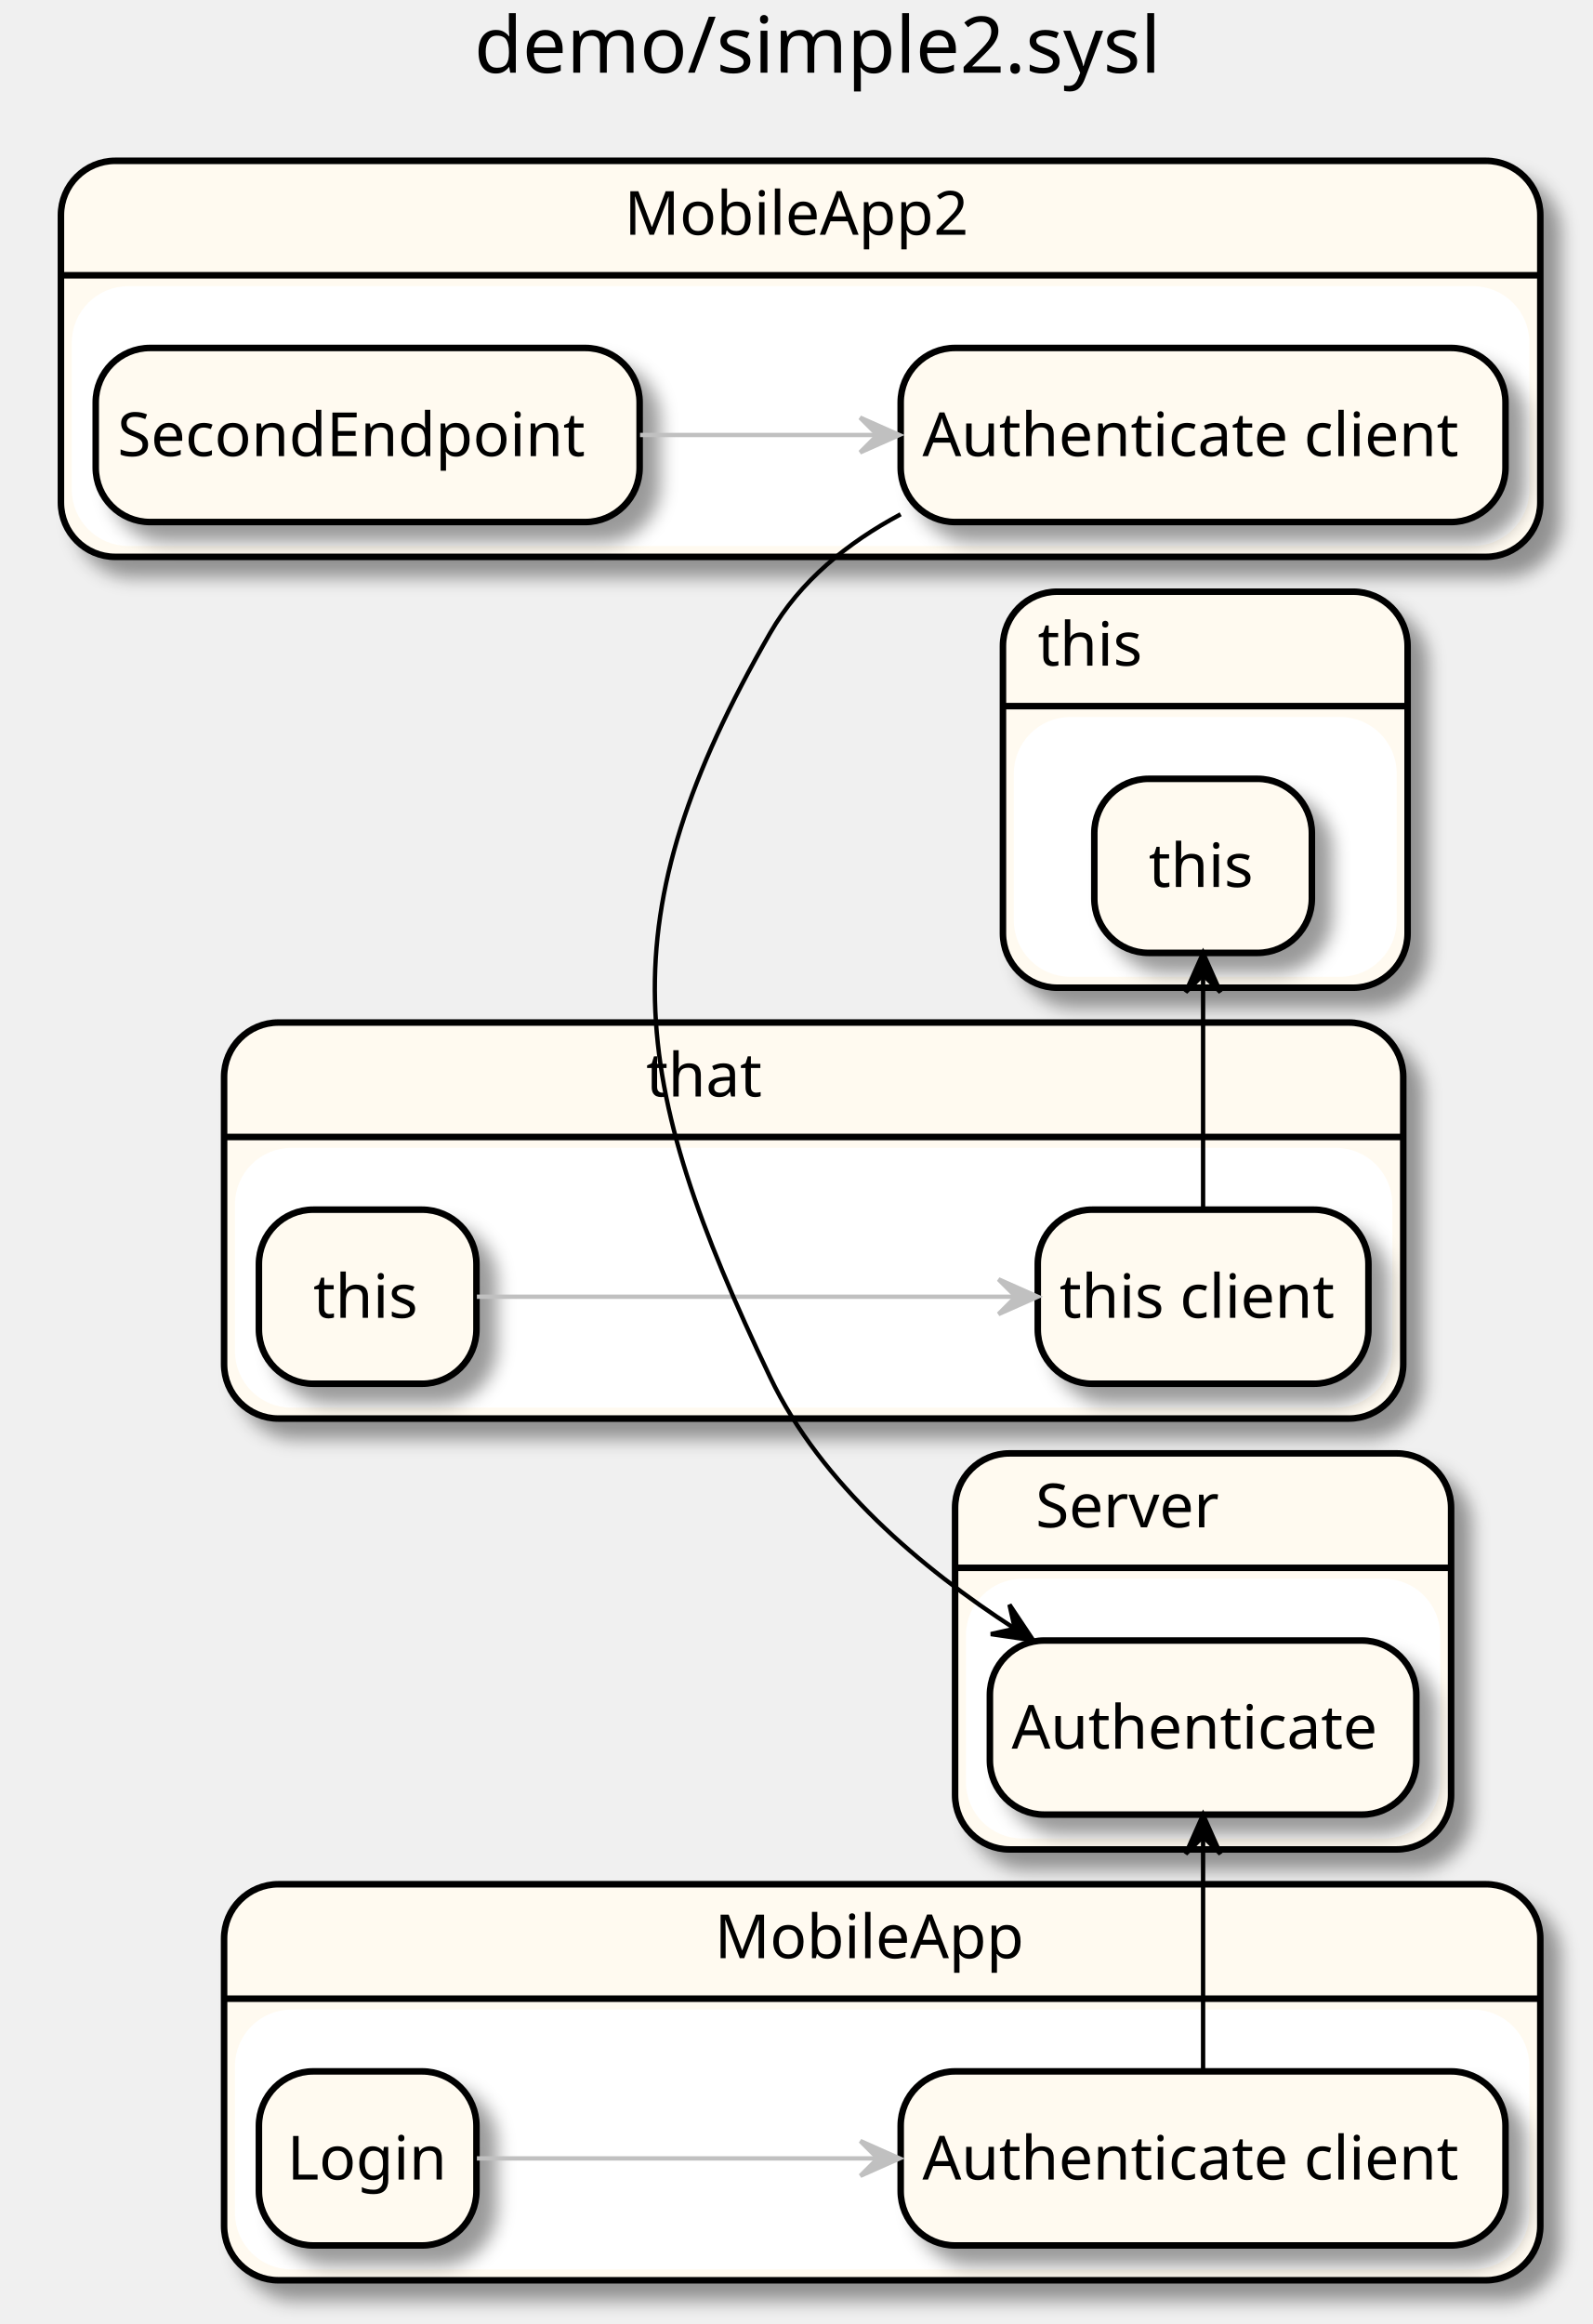
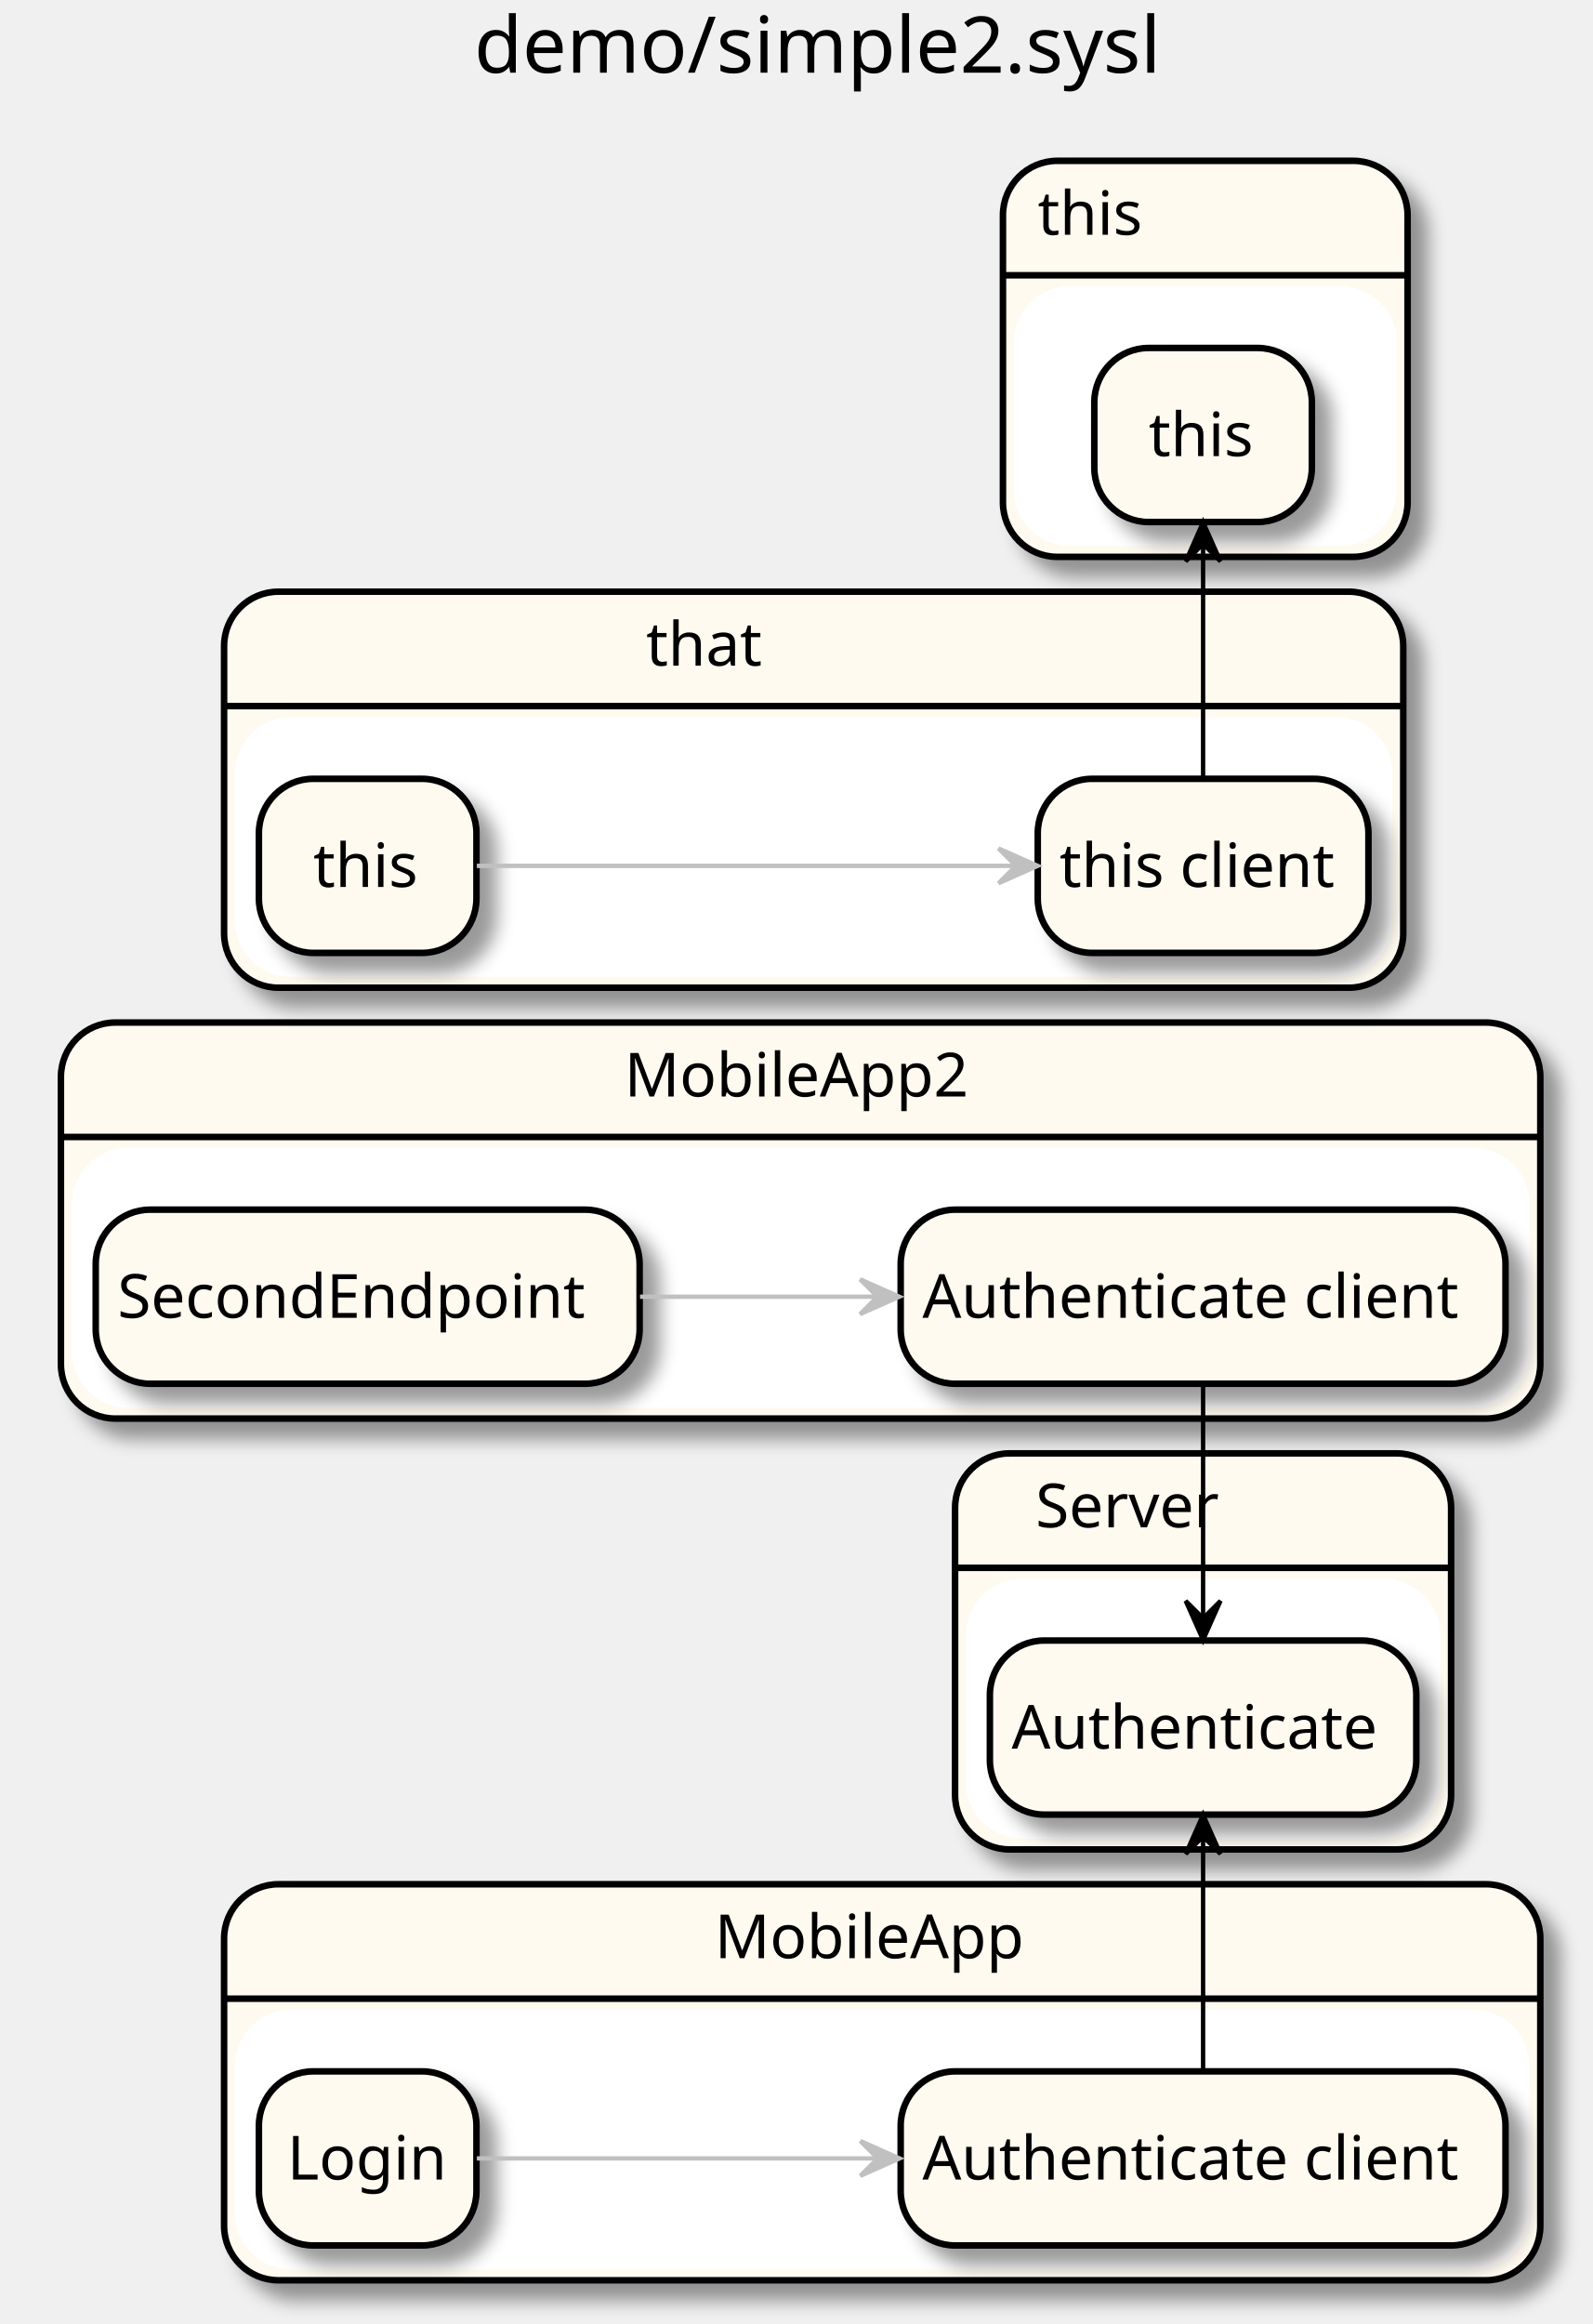
<svg xmlns="http://www.w3.org/2000/svg" contentScriptType="application/ecmascript" contentStyleType="text/css" height="534px" preserveAspectRatio="none" style="width:366px;height:534px;" version="1.1" viewBox="0 0 366 534" width="366px" zoomAndPan="magnify">
  <defs>
-     <filter height="300%" id="f5itngduisv7i" width="300%" x="-1" y="-1">
+     <filter height="300%" id="f10fjtaz3y27jy" width="300%" x="-1" y="-1">
      <feGaussianBlur result="blurOut" stdDeviation="2.0" />
      <feColorMatrix in="blurOut" result="blurOut2" type="matrix" values="0 0 0 0 0 0 0 0 0 0 0 0 0 0 0 0 0 0 .4 0" />
      <feOffset dx="4.0" dy="4.0" in="blurOut2" result="blurOut3" />
      <feBlend in="SourceGraphic" in2="blurOut3" mode="normal" />
    </filter>
  </defs>
  <g>
    <text fill="#000000" font-family="sans-serif" font-size="18" lengthAdjust="spacingAndGlyphs" textLength="162" x="109" y="16.708">demo/simple2.sysl</text>
-     <rect fill="#FFFAF0" filter="url(#f5itngduisv7i)" height="91" rx="12.5" ry="12.5" style="stroke: #000000; stroke-width: 1.5;" width="302.5" x="51.5" y="432.953" />
+     <rect fill="#FFFAF0" filter="url(#f10fjtaz3y27jy)" height="91" rx="12.5" ry="12.5" style="stroke: #000000; stroke-width: 1.5;" width="302.5" x="51.5" y="432.953" />
    <rect fill="#FFFFFF" height="58.703" rx="12.5" ry="12.5" style="stroke: #FFFFFF; stroke-width: 1.0;" width="296.5" x="54.5" y="462.25" />
    <line style="stroke: #000000; stroke-width: 1.5;" x1="51.5" x2="354" y1="459.25" y2="459.25" />
    <text fill="#000000" font-family="sans-serif" font-size="14" lengthAdjust="spacingAndGlyphs" textLength="72" x="164.25" y="449.948">MobileApp</text>
-     <rect fill="#FFFAF0" filter="url(#f5itngduisv7i)" height="91" rx="12.5" ry="12.5" style="stroke: #000000; stroke-width: 1.5;" width="340" x="14" y="36.953" />
-     <rect fill="#FFFFFF" height="58.703" rx="12.5" ry="12.5" style="stroke: #FFFFFF; stroke-width: 1.0;" width="334" x="17" y="66.25" />
-     <line style="stroke: #000000; stroke-width: 1.5;" x1="14" x2="354" y1="63.25" y2="63.25" />
-     <text fill="#000000" font-family="sans-serif" font-size="14" lengthAdjust="spacingAndGlyphs" textLength="81" x="143.5" y="53.948">MobileApp2</text>
-     <rect fill="#FFFAF0" filter="url(#f5itngduisv7i)" height="91" rx="12.5" ry="12.5" style="stroke: #000000; stroke-width: 1.5;" width="114" x="219.5" y="333.953" />
+     <rect fill="#FFFAF0" filter="url(#f10fjtaz3y27jy)" height="91" rx="12.5" ry="12.5" style="stroke: #000000; stroke-width: 1.5;" width="340" x="14" y="234.953" />
+     <rect fill="#FFFFFF" height="58.703" rx="12.5" ry="12.5" style="stroke: #FFFFFF; stroke-width: 1.0;" width="334" x="17" y="264.25" />
+     <line style="stroke: #000000; stroke-width: 1.5;" x1="14" x2="354" y1="261.25" y2="261.25" />
+     <text fill="#000000" font-family="sans-serif" font-size="14" lengthAdjust="spacingAndGlyphs" textLength="81" x="143.5" y="251.948">MobileApp2</text>
+     <rect fill="#FFFAF0" filter="url(#f10fjtaz3y27jy)" height="91" rx="12.5" ry="12.5" style="stroke: #000000; stroke-width: 1.5;" width="114" x="219.5" y="333.953" />
    <rect fill="#FFFFFF" height="58.703" rx="12.5" ry="12.5" style="stroke: #FFFFFF; stroke-width: 1.0;" width="108" x="222.5" y="363.25" />
    <line style="stroke: #000000; stroke-width: 1.5;" x1="219.5" x2="333.5" y1="360.25" y2="360.25" />
    <text fill="#000000" font-family="sans-serif" font-size="14" lengthAdjust="spacingAndGlyphs" textLength="44" x="238" y="350.948">Server</text>
-     <rect fill="#FFFAF0" filter="url(#f5itngduisv7i)" height="91" rx="12.5" ry="12.5" style="stroke: #000000; stroke-width: 1.5;" width="271" x="51.5" y="234.953" />
-     <rect fill="#FFFFFF" height="58.703" rx="12.5" ry="12.5" style="stroke: #FFFFFF; stroke-width: 1.0;" width="265" x="54.5" y="264.25" />
-     <line style="stroke: #000000; stroke-width: 1.5;" x1="51.5" x2="322.5" y1="261.25" y2="261.25" />
-     <text fill="#000000" font-family="sans-serif" font-size="14" lengthAdjust="spacingAndGlyphs" textLength="27" x="148.5" y="251.948">that</text>
-     <rect fill="#FFFAF0" filter="url(#f5itngduisv7i)" height="91" rx="12.5" ry="12.5" style="stroke: #000000; stroke-width: 1.5;" width="93" x="230.5" y="135.953" />
-     <rect fill="#FFFFFF" height="58.703" rx="12.5" ry="12.5" style="stroke: #FFFFFF; stroke-width: 1.0;" width="87" x="233.5" y="165.25" />
-     <line style="stroke: #000000; stroke-width: 1.5;" x1="230.5" x2="323.5" y1="162.25" y2="162.25" />
-     <text fill="#000000" font-family="sans-serif" font-size="14" lengthAdjust="spacingAndGlyphs" textLength="25" x="238.5" y="152.948">this</text>
-     <rect fill="#FFFAF0" filter="url(#f5itngduisv7i)" height="40" rx="12.5" ry="12.5" style="stroke: #000000; stroke-width: 1.5;" width="139" x="207" y="475.953" />
+     <rect fill="#FFFAF0" filter="url(#f10fjtaz3y27jy)" height="91" rx="12.5" ry="12.5" style="stroke: #000000; stroke-width: 1.5;" width="271" x="51.5" y="135.953" />
+     <rect fill="#FFFFFF" height="58.703" rx="12.5" ry="12.5" style="stroke: #FFFFFF; stroke-width: 1.0;" width="265" x="54.5" y="165.25" />
+     <line style="stroke: #000000; stroke-width: 1.5;" x1="51.5" x2="322.5" y1="162.25" y2="162.25" />
+     <text fill="#000000" font-family="sans-serif" font-size="14" lengthAdjust="spacingAndGlyphs" textLength="27" x="148.5" y="152.948">that</text>
+     <rect fill="#FFFAF0" filter="url(#f10fjtaz3y27jy)" height="91" rx="12.5" ry="12.5" style="stroke: #000000; stroke-width: 1.5;" width="93" x="230.5" y="36.953" />
+     <rect fill="#FFFFFF" height="58.703" rx="12.5" ry="12.5" style="stroke: #FFFFFF; stroke-width: 1.0;" width="87" x="233.5" y="66.25" />
+     <line style="stroke: #000000; stroke-width: 1.5;" x1="230.5" x2="323.5" y1="63.25" y2="63.25" />
+     <text fill="#000000" font-family="sans-serif" font-size="14" lengthAdjust="spacingAndGlyphs" textLength="25" x="238.5" y="53.948">this</text>
+     <rect fill="#FFFAF0" filter="url(#f10fjtaz3y27jy)" height="40" rx="12.5" ry="12.5" style="stroke: #000000; stroke-width: 1.5;" width="139" x="207" y="475.953" />
    <text fill="#000000" font-family="sans-serif" font-size="14" lengthAdjust="spacingAndGlyphs" textLength="129" x="212" y="500.8">Authenticate client</text>
-     <rect fill="#FFFAF0" filter="url(#f5itngduisv7i)" height="40" rx="12.5" ry="12.5" style="stroke: #000000; stroke-width: 1.5;" width="50" x="59.5" y="475.953" />
+     <rect fill="#FFFAF0" filter="url(#f10fjtaz3y27jy)" height="40" rx="12.5" ry="12.5" style="stroke: #000000; stroke-width: 1.5;" width="50" x="59.5" y="475.953" />
    <text fill="#000000" font-family="sans-serif" font-size="14" lengthAdjust="spacingAndGlyphs" textLength="37" x="66" y="500.8">Login</text>
-     <rect fill="#FFFAF0" filter="url(#f5itngduisv7i)" height="40" rx="12.5" ry="12.5" style="stroke: #000000; stroke-width: 1.5;" width="139" x="207" y="79.953" />
-     <text fill="#000000" font-family="sans-serif" font-size="14" lengthAdjust="spacingAndGlyphs" textLength="129" x="212" y="104.8">Authenticate client</text>
-     <rect fill="#FFFAF0" filter="url(#f5itngduisv7i)" height="40" rx="12.5" ry="12.5" style="stroke: #000000; stroke-width: 1.5;" width="125" x="22" y="79.953" />
-     <text fill="#000000" font-family="sans-serif" font-size="14" lengthAdjust="spacingAndGlyphs" textLength="115" x="27" y="104.8">SecondEndpoint</text>
-     <rect fill="#FFFAF0" filter="url(#f5itngduisv7i)" height="40" rx="12.5" ry="12.5" style="stroke: #000000; stroke-width: 1.5;" width="98" x="227.5" y="376.953" />
+     <rect fill="#FFFAF0" filter="url(#f10fjtaz3y27jy)" height="40" rx="12.5" ry="12.5" style="stroke: #000000; stroke-width: 1.5;" width="139" x="207" y="277.953" />
+     <text fill="#000000" font-family="sans-serif" font-size="14" lengthAdjust="spacingAndGlyphs" textLength="129" x="212" y="302.8">Authenticate client</text>
+     <rect fill="#FFFAF0" filter="url(#f10fjtaz3y27jy)" height="40" rx="12.5" ry="12.5" style="stroke: #000000; stroke-width: 1.5;" width="125" x="22" y="277.953" />
+     <text fill="#000000" font-family="sans-serif" font-size="14" lengthAdjust="spacingAndGlyphs" textLength="115" x="27" y="302.8">SecondEndpoint</text>
+     <rect fill="#FFFAF0" filter="url(#f10fjtaz3y27jy)" height="40" rx="12.5" ry="12.5" style="stroke: #000000; stroke-width: 1.5;" width="98" x="227.5" y="376.953" />
    <text fill="#000000" font-family="sans-serif" font-size="14" lengthAdjust="spacingAndGlyphs" textLength="88" x="232.5" y="401.8">Authenticate</text>
-     <rect fill="#FFFAF0" filter="url(#f5itngduisv7i)" height="40" rx="12.5" ry="12.5" style="stroke: #000000; stroke-width: 1.5;" width="50" x="59.5" y="277.953" />
-     <text fill="#000000" font-family="sans-serif" font-size="14" lengthAdjust="spacingAndGlyphs" textLength="25" x="72" y="302.8">this</text>
-     <rect fill="#FFFAF0" filter="url(#f5itngduisv7i)" height="40" rx="12.5" ry="12.5" style="stroke: #000000; stroke-width: 1.5;" width="76" x="238.5" y="277.953" />
-     <text fill="#000000" font-family="sans-serif" font-size="14" lengthAdjust="spacingAndGlyphs" textLength="66" x="243.5" y="302.8">this client</text>
-     <rect fill="#FFFAF0" filter="url(#f5itngduisv7i)" height="40" rx="12.5" ry="12.5" style="stroke: #000000; stroke-width: 1.5;" width="50" x="251.5" y="178.953" />
-     <text fill="#000000" font-family="sans-serif" font-size="14" lengthAdjust="spacingAndGlyphs" textLength="25" x="264" y="203.8">this</text>
+     <rect fill="#FFFAF0" filter="url(#f10fjtaz3y27jy)" height="40" rx="12.5" ry="12.5" style="stroke: #000000; stroke-width: 1.5;" width="50" x="59.5" y="178.953" />
+     <text fill="#000000" font-family="sans-serif" font-size="14" lengthAdjust="spacingAndGlyphs" textLength="25" x="72" y="203.8">this</text>
+     <rect fill="#FFFAF0" filter="url(#f10fjtaz3y27jy)" height="40" rx="12.5" ry="12.5" style="stroke: #000000; stroke-width: 1.5;" width="76" x="238.5" y="178.953" />
+     <text fill="#000000" font-family="sans-serif" font-size="14" lengthAdjust="spacingAndGlyphs" textLength="66" x="243.5" y="203.8">this client</text>
+     <rect fill="#FFFAF0" filter="url(#f10fjtaz3y27jy)" height="40" rx="12.5" ry="12.5" style="stroke: #000000; stroke-width: 1.5;" width="50" x="251.5" y="79.953" />
+     <text fill="#000000" font-family="sans-serif" font-size="14" lengthAdjust="spacingAndGlyphs" textLength="25" x="264" y="104.8">this</text>
    <path d="M109.601,495.953 C132.95,495.953 168.943,495.953 201.535,495.953 " fill="none" id="_1-&gt;_0" style="stroke: #C0C0C0; stroke-width: 1.0;" />
    <polygon fill="#C0C0C0" points="206.734,495.953,197.734,491.953,201.734,495.953,197.734,499.953,206.734,495.953" style="stroke: #C0C0C0; stroke-width: 1.0;" />
    <path d="M276.5,475.844 C276.5,457.91 276.5,439.976 276.5,422.042 " fill="none" id="_0-&gt;_4" style="stroke: #000000; stroke-width: 1.0;" />
    <polygon fill="#000000" points="276.5,416.984,272.5,425.984,276.5,421.984,280.5,425.984,276.5,416.984" style="stroke: #000000; stroke-width: 1.0;" />
-     <path d="M109.601,297.953 C141.022,297.953 195.34,297.953 233.452,297.953 " fill="none" id="_5-&gt;_6" style="stroke: #C0C0C0; stroke-width: 1.0;" />
-     <polygon fill="#C0C0C0" points="238.484,297.953,229.484,293.953,233.484,297.953,229.484,301.953,238.484,297.953" style="stroke: #C0C0C0; stroke-width: 1.0;" />
-     <path d="M276.5,277.844 C276.5,259.91 276.5,241.976 276.5,224.042 " fill="none" id="_6-&gt;_7" style="stroke: #000000; stroke-width: 1.0;" />
-     <polygon fill="#000000" points="276.5,218.984,272.5,227.984,276.5,223.984,280.5,227.984,276.5,218.984" style="stroke: #000000; stroke-width: 1.0;" />
-     <path d="M147.102,99.953 C164.507,99.953 183.585,99.953 201.617,99.953 " fill="none" id="_3-&gt;_2" style="stroke: #C0C0C0; stroke-width: 1.0;" />
-     <polygon fill="#C0C0C0" points="206.673,99.953,197.673,95.953,201.673,99.953,197.673,103.953,206.673,99.953" style="stroke: #C0C0C0; stroke-width: 1.0;" />
-     <path d="M206.993,118.166 C194.813,124.684 183.859,133.512 177,145.453 C139.147,211.356 144.266,247.864 177,316.453 C188.705,340.978 211.935,360.443 233.007,374.085 " fill="none" id="_2-&gt;_4" style="stroke: #000000; stroke-width: 1.0;" />
-     <polygon fill="#000000" points="237.466,376.907,232.001,368.714,233.241,374.233,227.722,375.474,237.466,376.907" style="stroke: #000000; stroke-width: 1.0;" />
+     <path d="M147.102,297.953 C164.507,297.953 183.585,297.953 201.617,297.953 " fill="none" id="_3-&gt;_2" style="stroke: #C0C0C0; stroke-width: 1.0;" />
+     <polygon fill="#C0C0C0" points="206.673,297.953,197.673,293.953,201.673,297.953,197.673,301.953,206.673,297.953" style="stroke: #C0C0C0; stroke-width: 1.0;" />
+     <path d="M276.5,317.984 C276.5,335.918 276.5,353.852 276.5,371.786 " fill="none" id="_2-&gt;_4" style="stroke: #000000; stroke-width: 1.0;" />
+     <polygon fill="#000000" points="276.5,376.844,280.5,367.844,276.5,371.844,272.5,367.844,276.5,376.844" style="stroke: #000000; stroke-width: 1.0;" />
+     <path d="M109.601,198.953 C141.022,198.953 195.34,198.953 233.452,198.953 " fill="none" id="_5-&gt;_6" style="stroke: #C0C0C0; stroke-width: 1.0;" />
+     <polygon fill="#C0C0C0" points="238.484,198.953,229.484,194.953,233.484,198.953,229.484,202.953,238.484,198.953" style="stroke: #C0C0C0; stroke-width: 1.0;" />
+     <path d="M276.5,178.844 C276.5,160.91 276.5,142.976 276.5,125.042 " fill="none" id="_6-&gt;_7" style="stroke: #000000; stroke-width: 1.0;" />
+     <polygon fill="#000000" points="276.5,119.984,272.5,128.984,276.5,124.984,280.5,128.984,276.5,119.984" style="stroke: #000000; stroke-width: 1.0;" />
  </g>
</svg>
